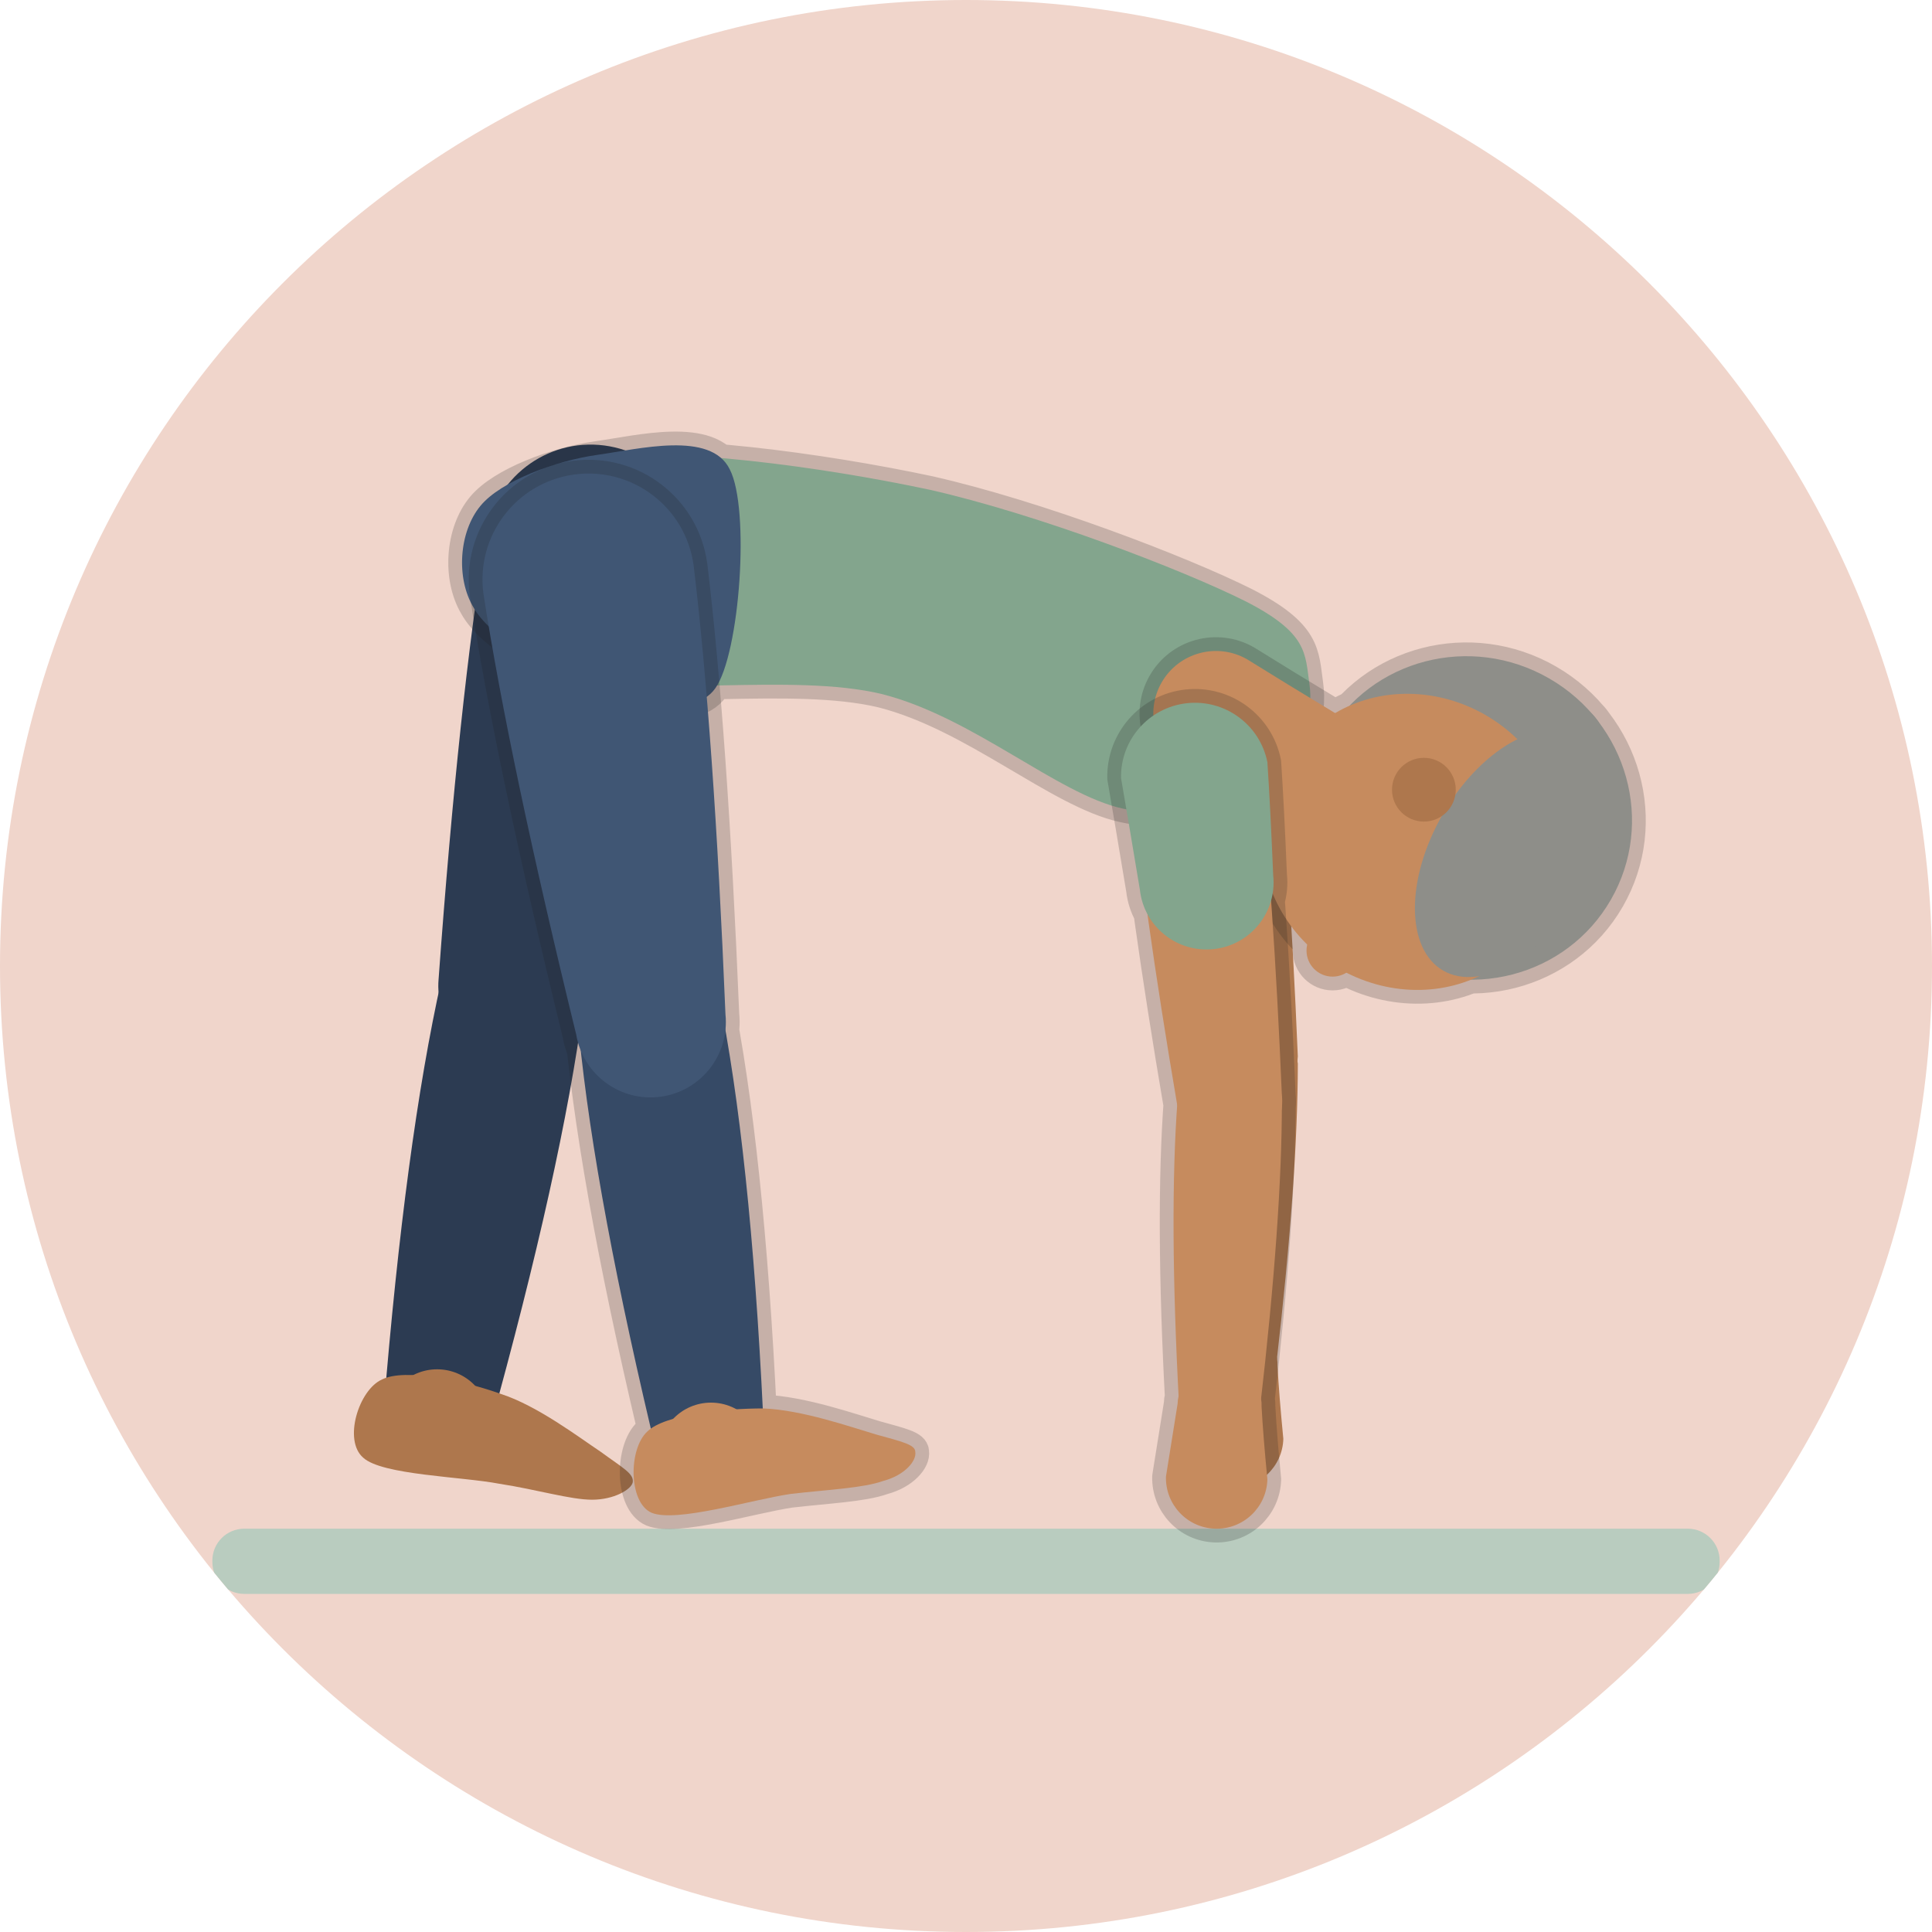
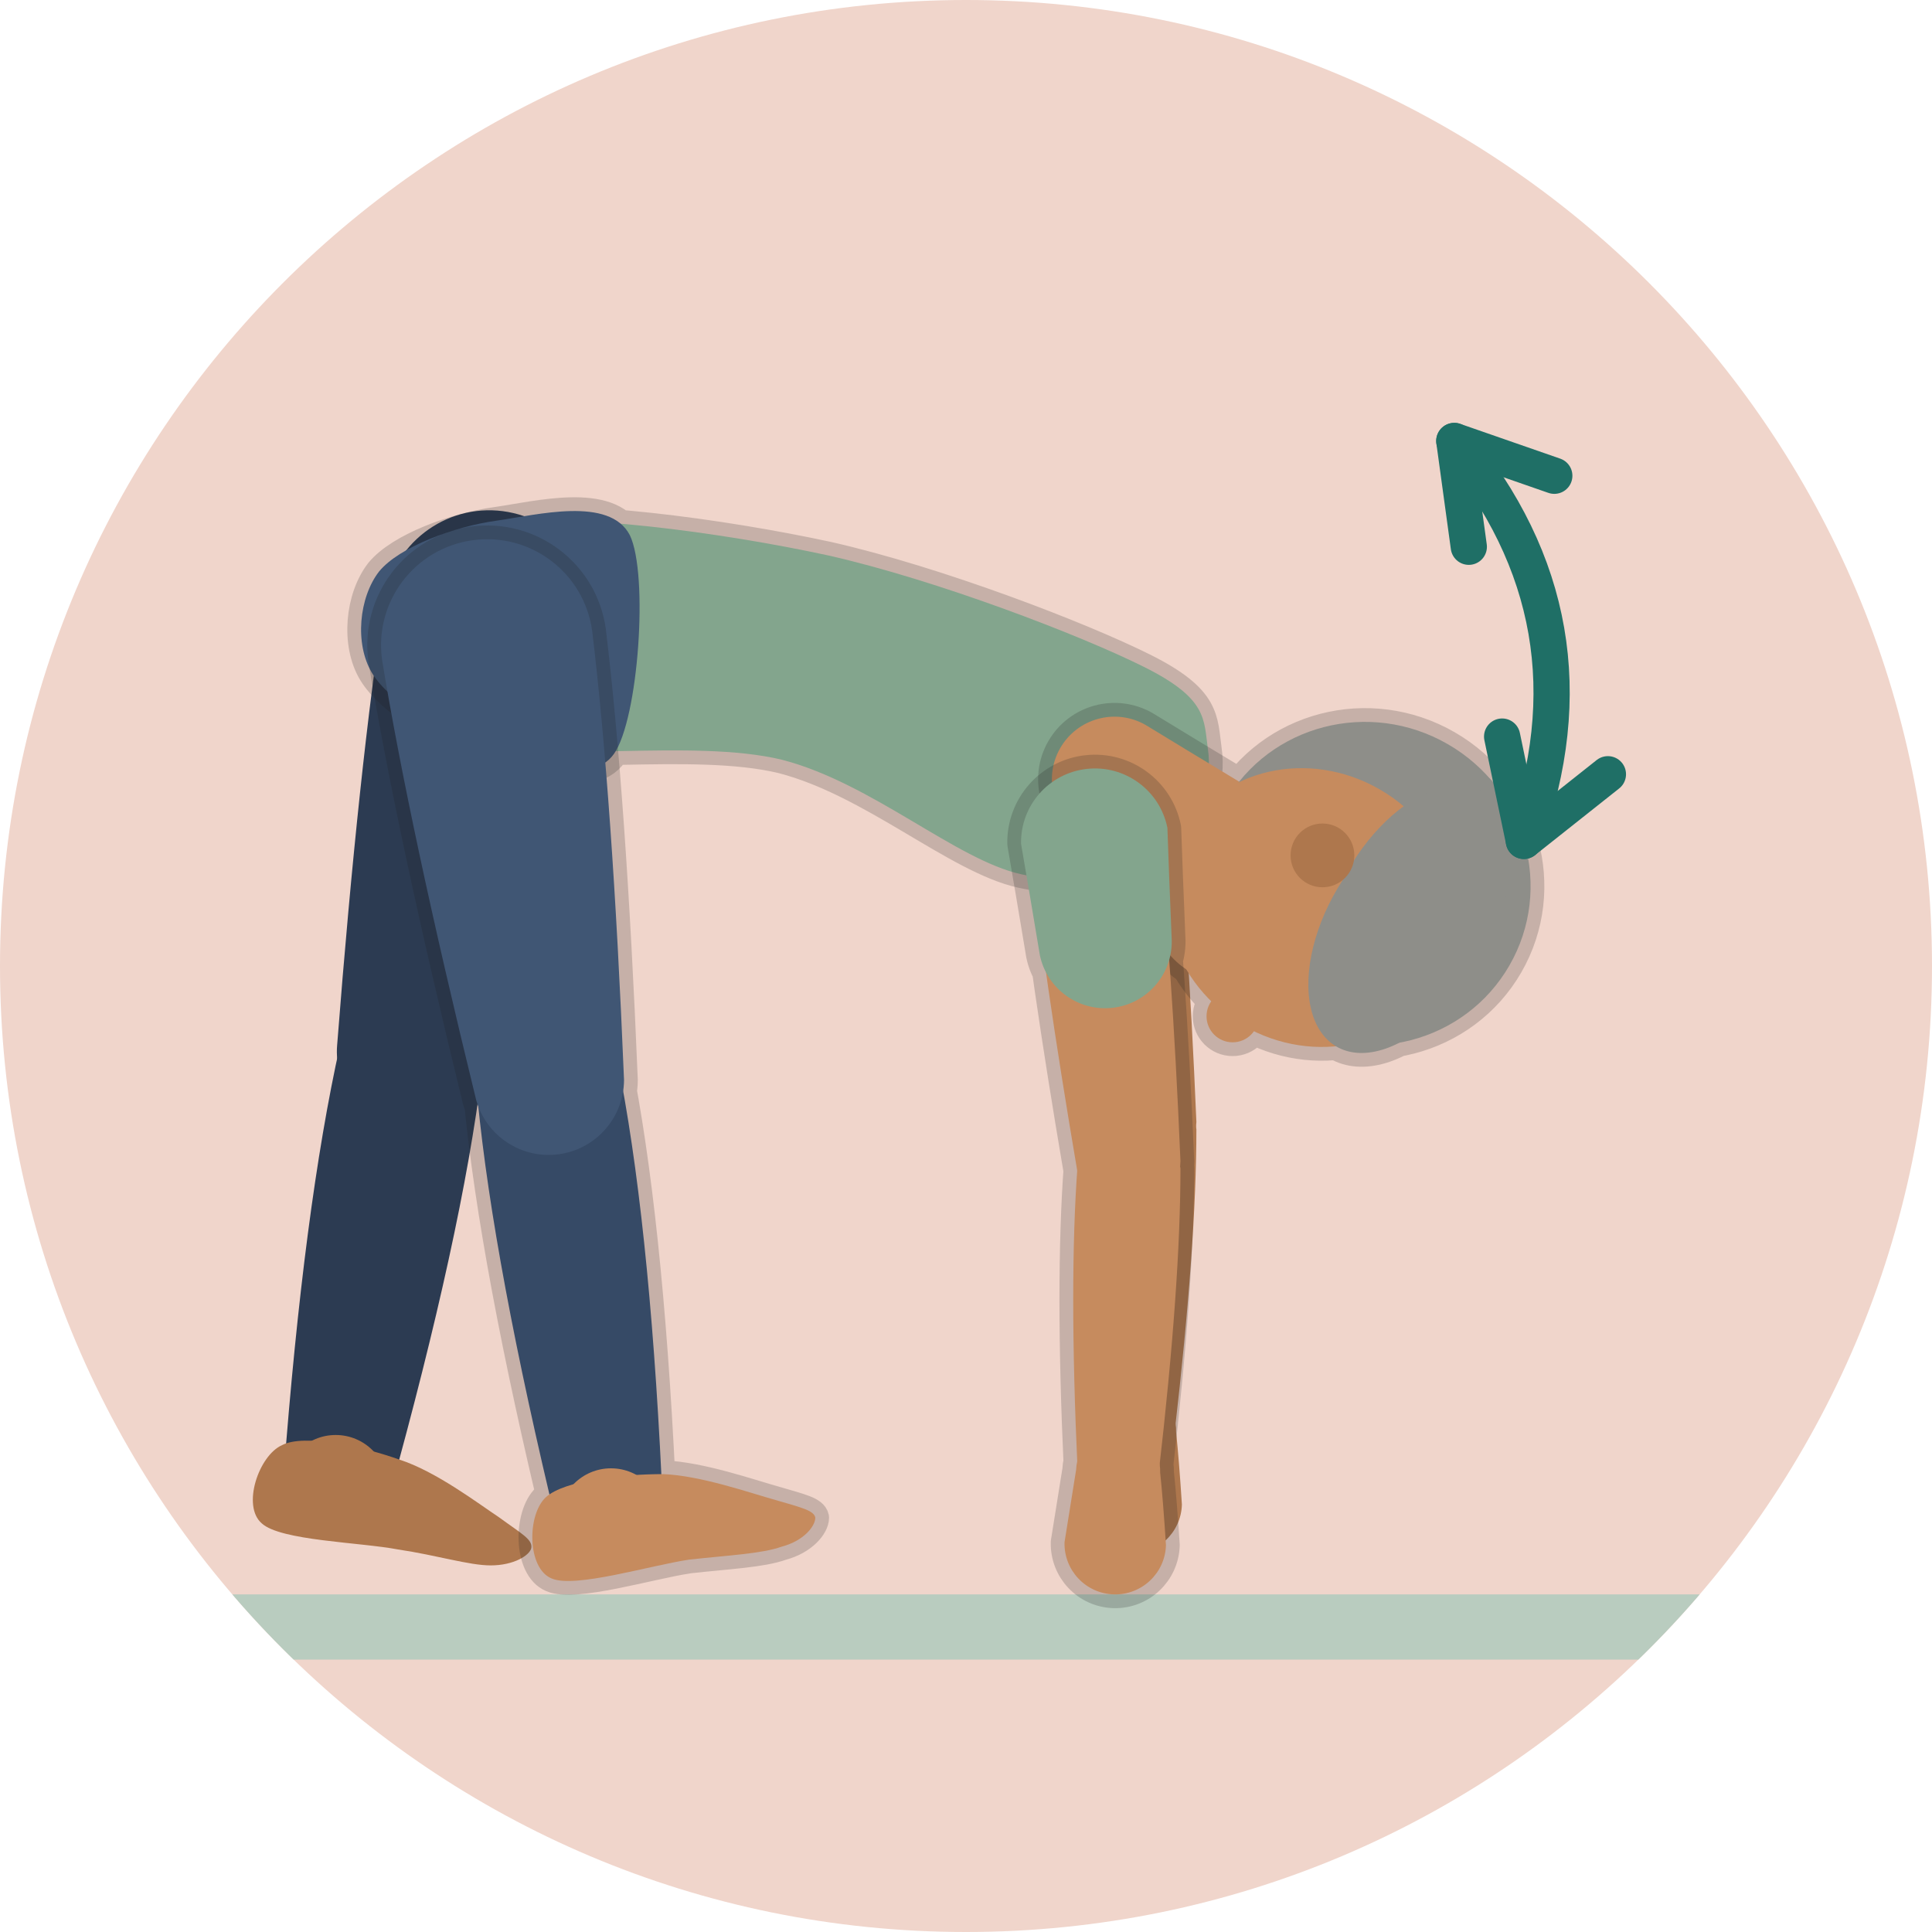
<svg xmlns="http://www.w3.org/2000/svg" viewBox="0 0 200 200" width="400" height="400" role="img" aria-label="Figure facing forward in a wide stance folded halfway with hands reaching to the floor.">
  <circle cx="100" cy="100" r="100" fill="#F0D5CB" />
  <clipPath id="c1npu7lp">
    <circle cx="100" cy="100" r="100" />
  </clipPath>
  <g clip-path="url(#c1npu7lp)">
-     <g transform="translate(100.0 159.0) scale(1.500)">
-       <rect x="-52.011" y="-0.5" width="104.023" height="4.5" rx="2.2" fill="#B9CCBF" />
+     <g transform="translate(100.0 165.8) scale(1.500)">
+       <rect x="-58.985" y="-0.5" width="117.97" height="4.5" rx="2.2" fill="#B9CCBF" />
      <g>
-         <path d="M12.5 -55.2Q13.4 -46.5 15.8 -32.4A3.6 3.6 0 0 0 22.9 -33.1Q22.3 -47.4 21.3 -56.1A4.4 4.4 0 0 0 12.5 -55.2Z" fill="#AE774D" />
-         <path d="M11.9 -55.1Q12.4 -52.2 13.2 -47.4A4.6 4.6 0 0 0 22.3 -48.3Q22.1 -53.2 22.0 -56.2A5.1 5.1 0 0 0 11.9 -55.1Z" fill="#70907A" />
-         <path d="M15.8 -32.9Q15.2 -24.9 15.8 -11.9A2.8 2.8 0 0 0 21.4 -11.7Q22.9 -24.7 22.9 -32.6A3.6 3.6 0 0 0 15.8 -32.9Z" fill="#AE774D" />
-         <path d="M15.7 -11.9Q15.4 -10.0 14.9 -6.9A3.5 3.5 0 0 0 21.9 -6.7Q21.6 -9.8 21.5 -11.7A2.9 2.9 0 0 0 15.7 -11.9Z" fill="#AE774D" />
+         <path d="M5.6 -55.2Q6.4 -46.5 8.8 -32.4A3.6 3.6 0 0 0 15.9 -33.1Q15.3 -47.4 14.3 -56.1A4.4 4.4 0 0 0 5.6 -55.2Z" fill="#AE774D" />
+         <path d="M4.9 -55.1Q5.4 -52.2 6.2 -47.4A4.6 4.6 0 0 0 15.3 -48.3Q15.1 -53.2 15.0 -56.2A5.1 5.1 0 0 0 4.9 -55.1Z" fill="#70907A" />
+         <path d="M8.8 -32.9Q8.2 -24.9 8.8 -11.9A2.8 2.8 0 0 0 14.4 -11.7Q15.9 -24.7 15.9 -32.6A3.6 3.6 0 0 0 8.8 -32.9Z" fill="#AE774D" />
+         <path d="M8.7 -11.9Q8.4 -10.0 7.9 -6.9A3.5 3.5 0 0 0 14.9 -6.7Q14.7 -9.8 14.5 -11.7A2.9 2.9 0 0 0 8.7 -11.9Z" fill="#AE774D" />
      </g>
      <g>
-         <path d="M-36.2 -38.4Q-38.7 -27.2 -40.2 -8.6A3.7 3.7 0 0 0 -32.9 -7.3Q-27.9 -25.3 -26.4 -36.6A5.0 5.0 0 0 0 -36.2 -38.4Z" fill="#2C3B52" />
-         <path d="M-33.1 -69.3Q-35.0 -57.7 -36.4 -38.4A5.2 5.2 0 0 0 -26.2 -36.6Q-21.0 -55.2 -18.7 -66.7A7.3 7.3 0 0 0 -33.1 -69.3Z" fill="#2C3B52" />
-         <path d="M-36.5 -4.3A3.6 3.6 0.0 1 0 -36.5 -11.5A3.6 3.6 0.0 1 0 -36.5 -4.3Z" fill="#AE774D" />
-         <path d="M-40.3 -10.8C-41.9 -10.1 -43.0 -6.6 -41.6 -5.4C-40.3 -4.2 -34.8 -4.1 -32.2 -3.6C-29.6 -3.2 -27.3 -2.5 -25.8 -2.5C-24.3 -2.5 -23.1 -3.2 -23.0 -3.7C-22.9 -4.3 -23.7 -4.7 -25.2 -5.8C-26.7 -6.8 -29.6 -9.0 -32.1 -9.8C-34.6 -10.7 -38.7 -11.6 -40.3 -10.8Z" fill="#AE774D" />
+         <path d="M-43.2 -38.4Q-45.7 -27.2 -47.1 -8.6A3.7 3.7 0 0 0 -39.8 -7.3Q-34.8 -25.3 -33.4 -36.6A5.0 5.0 0 0 0 -43.2 -38.4Z" fill="#2C3B52" />
+         <path d="M-40.1 -69.3Q-41.9 -57.7 -43.4 -38.4A5.2 5.2 0 0 0 -33.2 -36.6Q-27.9 -55.2 -25.7 -66.7A7.3 7.3 0 0 0 -40.1 -69.3Z" fill="#2C3B52" />
+         <path d="M-43.5 -4.3A3.6 3.6 0.0 1 0 -43.5 -11.5A3.6 3.6 0.0 1 0 -43.5 -4.3Z" fill="#AE774D" />
+         <path d="M-47.2 -10.8C-48.8 -10.1 -50.0 -6.6 -48.6 -5.4C-47.3 -4.2 -41.8 -4.1 -39.2 -3.6C-36.5 -3.2 -34.3 -2.5 -32.8 -2.5C-31.2 -2.5 -30.1 -3.2 -30.0 -3.7C-29.9 -4.3 -30.7 -4.7 -32.2 -5.8C-33.7 -6.8 -36.6 -9.0 -39.1 -9.8C-41.6 -10.7 -45.7 -11.6 -47.2 -10.8Z" fill="#AE774D" />
      </g>
      <g>
-         <path d="M-25.5 -74.4C-20.5 -75.2 -10.0 -73.8 -2.5 -72.2C5.0 -70.5 14.9 -66.7 19.3 -64.5C23.6 -62.3 23.4 -60.9 23.7 -58.8C24.0 -56.8 23.3 -53.5 21.2 -52.1C19.0 -50.6 15.3 -49.2 10.8 -50.2C6.3 -51.2 0.5 -56.5 -5.8 -58.1C-12.0 -59.6 -22.1 -57.8 -26.5 -59.3C-31.0 -60.9 -32.6 -65.0 -32.5 -67.5C-32.3 -70.0 -30.5 -73.6 -25.5 -74.4ZM-25.5 -74.6C-22.6 -75.0 -17.6 -76.3 -16.3 -73.6C-14.9 -70.9 -15.6 -60.9 -17.3 -58.5C-19.0 -56.1 -23.8 -58.1 -26.5 -59.1C-29.3 -60.0 -32.9 -62.1 -34.0 -64.1C-35.2 -66.1 -35.0 -69.3 -33.5 -71.1C-32.1 -72.8 -28.3 -74.2 -25.5 -74.6Z" fill="#1E1F1D" stroke="#1E1F1D" stroke-width="1.9" stroke-linejoin="round" opacity="0.2" />
-         <path d="M-25.5 -74.4C-20.5 -75.2 -10.0 -73.8 -2.5 -72.2C5.0 -70.5 14.9 -66.7 19.3 -64.5C23.6 -62.3 23.4 -60.9 23.7 -58.8C24.0 -56.8 23.3 -53.5 21.2 -52.1C19.0 -50.6 15.3 -49.2 10.8 -50.2C6.3 -51.2 0.5 -56.5 -5.8 -58.1C-12.0 -59.6 -22.1 -57.8 -26.5 -59.3C-31.0 -60.9 -32.6 -65.0 -32.5 -67.5C-32.3 -70.0 -30.5 -73.6 -25.5 -74.4Z" fill="#83A58D" />
-         <path d="M-25.5 -74.6C-22.6 -75.0 -17.6 -76.3 -16.3 -73.6C-14.9 -70.9 -15.6 -60.9 -17.3 -58.5C-19.0 -56.1 -23.8 -58.1 -26.5 -59.1C-29.3 -60.0 -32.9 -62.1 -34.0 -64.1C-35.2 -66.1 -35.0 -69.3 -33.5 -71.1C-32.1 -72.8 -28.3 -74.2 -25.5 -74.6Z" fill="#405674" />
+         <path d="M-32.4 -74.4C-27.4 -75.2 -16.9 -73.8 -9.5 -72.2C-2.0 -70.5 7.9 -66.7 12.3 -64.5C16.7 -62.3 16.4 -60.9 16.7 -58.8C17.0 -56.8 16.3 -53.5 14.2 -52.1C12.0 -50.6 8.3 -49.2 3.8 -50.2C-0.7 -51.2 -6.5 -56.5 -12.7 -58.1C-18.9 -59.6 -29.0 -57.8 -33.5 -59.3C-38.0 -60.9 -39.6 -65.0 -39.4 -67.5C-39.3 -70.0 -37.4 -73.6 -32.4 -74.4ZM-32.4 -74.6C-29.6 -75.0 -24.6 -76.3 -23.2 -73.6C-21.9 -70.9 -22.6 -60.9 -24.3 -58.5C-26.0 -56.1 -30.7 -58.1 -33.5 -59.1C-36.3 -60.0 -39.8 -62.1 -41.0 -64.1C-42.2 -66.1 -41.9 -69.3 -40.5 -71.1C-39.1 -72.8 -35.3 -74.2 -32.4 -74.6Z" fill="#1E1F1D" stroke="#1E1F1D" stroke-width="1.9" stroke-linejoin="round" opacity="0.2" />
+         <path d="M-32.4 -74.4C-27.4 -75.2 -16.9 -73.8 -9.5 -72.2C-2.0 -70.5 7.9 -66.7 12.3 -64.5C16.7 -62.3 16.4 -60.9 16.7 -58.8C17.0 -56.8 16.3 -53.5 14.2 -52.1C12.0 -50.6 8.3 -49.2 3.8 -50.2C-0.7 -51.2 -6.5 -56.5 -12.7 -58.1C-18.9 -59.6 -29.0 -57.8 -33.5 -59.3C-38.0 -60.9 -39.6 -65.0 -39.4 -67.5C-39.3 -70.0 -37.4 -73.6 -32.4 -74.4Z" fill="#83A58D" />
+         <path d="M-32.4 -74.6C-29.6 -75.0 -24.6 -76.3 -23.2 -73.6C-21.9 -70.9 -22.6 -60.9 -24.3 -58.5C-26.0 -56.1 -30.7 -58.1 -33.5 -59.1C-36.3 -60.0 -39.8 -62.1 -41.0 -64.1C-42.2 -66.1 -41.9 -69.3 -40.5 -71.1C-39.1 -72.8 -35.3 -74.2 -32.4 -74.6Z" fill="#405674" />
      </g>
      <g>
-         <path d="M15.1 -53.0Q20.6 -50.0 29.5 -45.0A4.0 4.0 0 0 0 33.5 -52.0Q24.7 -57.2 19.4 -60.5A4.3 4.3 0 0 0 15.1 -53.0ZM36.9 -53.5Q38.2 -49.8 40.4 -43.8A1.9 1.9 0 0 0 44.2 -44.5Q44.2 -50.9 44.2 -54.8A3.7 3.7 0 0 0 36.9 -53.5ZM24.9 -55.2A11.1 11.3 120.0 1 0 44.5 -43.9A11.1 11.3 120.0 1 0 24.9 -55.2ZM22.0 -53.0A9.4 10.2 120.0 1 0 39.6 -42.8A9.4 10.2 120.0 1 0 22.0 -53.0ZM25.3 -42.7A5.6 5.6 0.0 1 0 25.3 -53.9A5.6 5.6 0.0 1 0 25.3 -42.7ZM25.3 -38.6A1.8 1.8 0.0 1 0 25.3 -42.2A1.8 1.8 0.0 1 0 25.3 -38.6ZM32.9 -49.8A9.3 5.4 120.0 1 0 42.3 -44.4A9.3 5.4 120.0 1 0 32.9 -49.8ZM31.6 -49.3A2.2 2.2 0.0 1 0 31.6 -53.7A2.2 2.2 0.0 1 0 31.6 -49.3Z" fill="#1E1F1D" stroke="#1E1F1D" stroke-width="1.9" stroke-linejoin="round" opacity="0.2" />
-         <path d="M15.1 -53.0Q20.6 -50.0 29.5 -45.0A4.0 4.0 0 0 0 33.5 -52.0Q24.7 -57.2 19.4 -60.5A4.3 4.3 0 0 0 15.1 -53.0Z" fill="#C68B5E" />
-         <path d="M36.9 -53.5Q38.2 -49.8 40.4 -43.8A1.9 1.9 0 0 0 44.2 -44.5Q44.2 -50.9 44.2 -54.8A3.7 3.7 0 0 0 36.9 -53.5Z" fill="#8E8E89" />
-         <path d="M24.9 -55.2A11.1 11.3 120.0 1 0 44.5 -43.9A11.1 11.3 120.0 1 0 24.9 -55.2Z" fill="#8E8E89" />
-         <path d="M22.0 -53.0A9.4 10.2 120.0 1 0 39.6 -42.8A9.4 10.2 120.0 1 0 22.0 -53.0Z" fill="#C68B5E" />
-         <path d="M25.3 -42.7A5.6 5.6 0.0 1 0 25.3 -53.9A5.6 5.6 0.0 1 0 25.3 -42.7Z" fill="#C68B5E" />
-         <path d="M25.3 -38.6A1.8 1.8 0.0 1 0 25.3 -42.2A1.8 1.8 0.0 1 0 25.3 -38.6Z" fill="#C68B5E" />
-         <path d="M32.9 -49.8A9.3 5.4 120.0 1 0 42.3 -44.4A9.3 5.4 120.0 1 0 32.9 -49.8Z" fill="#8E8E89" />
-         <path d="M31.6 -49.3A2.2 2.2 0.0 1 0 31.6 -53.7A2.2 2.2 0.0 1 0 31.6 -49.3Z" fill="#AE774D" />
+         <path d="M8.1 -53.0Q13.6 -50.0 22.5 -45.0A4.0 4.0 0 0 0 26.5 -52.0Q17.8 -57.2 12.4 -60.5A4.3 4.3 0 0 0 8.1 -53.0ZM29.9 -53.5Q31.3 -49.8 33.4 -43.8A1.9 1.9 0 0 0 37.2 -44.5Q37.2 -50.9 37.2 -54.8A3.7 3.7 0 0 0 29.9 -53.5ZM17.9 -55.2A11.1 11.3 120.0 1 0 37.5 -43.9A11.1 11.3 120.0 1 0 17.9 -55.2ZM15.0 -53.0A9.4 10.2 120.0 1 0 32.7 -42.8A9.4 10.2 120.0 1 0 15.0 -53.0ZM18.3 -42.7A5.6 5.6 0.0 1 0 18.3 -53.9A5.6 5.6 0.0 1 0 18.3 -42.7ZM18.4 -38.6A1.8 1.8 0.0 1 0 18.4 -42.2A1.8 1.8 0.0 1 0 18.4 -38.6ZM26.0 -49.8A9.3 5.4 120.0 1 0 35.3 -44.4A9.3 5.4 120.0 1 0 26.0 -49.8ZM24.6 -49.3A2.2 2.2 0.0 1 0 24.6 -53.7A2.2 2.2 0.0 1 0 24.6 -49.3Z" fill="#1E1F1D" stroke="#1E1F1D" stroke-width="1.9" stroke-linejoin="round" opacity="0.2" />
+         <path d="M8.1 -53.0Q13.6 -50.0 22.5 -45.0A4.0 4.0 0 0 0 26.5 -52.0Q17.8 -57.2 12.4 -60.5A4.3 4.3 0 0 0 8.1 -53.0Z" fill="#C68B5E" />
+         <path d="M29.9 -53.5Q31.3 -49.8 33.4 -43.8A1.9 1.9 0 0 0 37.2 -44.5Q37.2 -50.9 37.2 -54.8A3.7 3.7 0 0 0 29.9 -53.5Z" fill="#8E8E89" />
+         <path d="M17.9 -55.2A11.1 11.3 120.0 1 0 37.5 -43.9A11.1 11.3 120.0 1 0 17.9 -55.2Z" fill="#8E8E89" />
+         <path d="M15.0 -53.0A9.4 10.2 120.0 1 0 32.7 -42.8A9.4 10.2 120.0 1 0 15.0 -53.0Z" fill="#C68B5E" />
+         <path d="M18.3 -42.7A5.6 5.6 0.0 1 0 18.3 -53.9A5.6 5.6 0.0 1 0 18.3 -42.7Z" fill="#C68B5E" />
+         <path d="M18.4 -38.6A1.8 1.8 0.0 1 0 18.4 -42.2A1.8 1.8 0.0 1 0 18.4 -38.6Z" fill="#C68B5E" />
+         <path d="M26.0 -49.8A9.3 5.4 120.0 1 0 35.3 -44.4A9.3 5.4 120.0 1 0 26.0 -49.8Z" fill="#8E8E89" />
+         <path d="M24.6 -49.3A2.2 2.2 0.0 1 0 24.6 -53.7A2.2 2.2 0.0 1 0 24.6 -49.3Z" fill="#AE774D" />
      </g>
      <g>
-         <path d="M-26.7 -34.6Q-25.6 -23.3 -21.2 -5.1A3.7 3.7 0 0 0 -13.9 -6.1Q-14.7 -24.8 -16.8 -36.0A5.0 5.0 0 0 0 -26.7 -34.6ZM-33.3 -65.0Q-31.5 -53.4 -26.9 -34.6A5.2 5.2 0 0 0 -16.6 -36.0Q-17.4 -55.4 -18.8 -67.0A7.3 7.3 0 0 0 -33.3 -65.0ZM-17.6 -2.0A3.6 3.6 0.0 1 0 -17.6 -9.2A3.6 3.6 0.0 1 0 -17.6 -2.0ZM-22.0 -7.2C-23.3 -6.0 -23.3 -2.3 -21.7 -1.6C-20.0 -0.9 -14.8 -2.5 -12.1 -2.9C-9.5 -3.2 -7.1 -3.3 -5.7 -3.8C-4.2 -4.2 -3.4 -5.2 -3.5 -5.8C-3.5 -6.3 -4.4 -6.5 -6.2 -7.0C-7.9 -7.5 -11.3 -8.7 -14.0 -8.8C-16.6 -8.8 -20.8 -8.4 -22.0 -7.2Z" fill="#1E1F1D" stroke="#1E1F1D" stroke-width="1.9" stroke-linejoin="round" opacity="0.2" />
-         <path d="M-26.7 -34.6Q-25.6 -23.3 -21.2 -5.1A3.7 3.7 0 0 0 -13.9 -6.1Q-14.7 -24.8 -16.8 -36.0A5.0 5.0 0 0 0 -26.7 -34.6Z" fill="#364A66" />
-         <path d="M-33.3 -65.0Q-31.5 -53.4 -26.9 -34.6A5.2 5.2 0 0 0 -16.6 -36.0Q-17.4 -55.4 -18.8 -67.0A7.3 7.3 0 0 0 -33.3 -65.0Z" fill="#405674" />
-         <path d="M-17.6 -2.0A3.6 3.6 0.0 1 0 -17.6 -9.2A3.6 3.6 0.0 1 0 -17.6 -2.0Z" fill="#C68B5E" />
-         <path d="M-22.0 -7.2C-23.3 -6.0 -23.3 -2.3 -21.7 -1.6C-20.0 -0.9 -14.8 -2.5 -12.1 -2.9C-9.5 -3.2 -7.1 -3.3 -5.7 -3.8C-4.2 -4.2 -3.4 -5.2 -3.5 -5.8C-3.5 -6.3 -4.4 -6.5 -6.2 -7.0C-7.9 -7.5 -11.3 -8.7 -14.0 -8.8C-16.6 -8.8 -20.8 -8.4 -22.0 -7.2Z" fill="#C68B5E" />
+         <path d="M-33.7 -34.6Q-32.6 -23.3 -28.2 -5.1A3.7 3.7 0 0 0 -20.9 -6.1Q-21.7 -24.8 -23.8 -36.0A5.0 5.0 0 0 0 -33.7 -34.6ZM-40.3 -65.0Q-38.4 -53.4 -33.8 -34.6A5.2 5.2 0 0 0 -23.6 -36.0Q-24.4 -55.4 -25.8 -67.0A7.3 7.3 0 0 0 -40.3 -65.0ZM-24.5 -2.0A3.6 3.6 0.0 1 0 -24.5 -9.2A3.6 3.6 0.0 1 0 -24.5 -2.0ZM-29.0 -7.2C-30.3 -6.0 -30.3 -2.3 -28.6 -1.6C-27.0 -0.9 -21.8 -2.5 -19.1 -2.9C-16.4 -3.2 -14.1 -3.3 -12.7 -3.8C-11.2 -4.2 -10.4 -5.2 -10.4 -5.8C-10.5 -6.3 -11.4 -6.5 -13.1 -7.0C-14.9 -7.5 -18.3 -8.7 -20.9 -8.8C-23.6 -8.8 -27.7 -8.4 -29.0 -7.2Z" fill="#1E1F1D" stroke="#1E1F1D" stroke-width="1.9" stroke-linejoin="round" opacity="0.2" />
+         <path d="M-33.7 -34.6Q-32.6 -23.3 -28.2 -5.1A3.7 3.7 0 0 0 -20.9 -6.1Q-21.7 -24.8 -23.8 -36.0A5.0 5.0 0 0 0 -33.7 -34.6Z" fill="#364A66" />
+         <path d="M-40.3 -65.0Q-38.4 -53.4 -33.8 -34.6A5.2 5.2 0 0 0 -23.6 -36.0Q-24.4 -55.4 -25.8 -67.0A7.3 7.3 0 0 0 -40.3 -65.0Z" fill="#405674" />
+         <path d="M-24.5 -2.0A3.6 3.6 0.0 1 0 -24.5 -9.2A3.6 3.6 0.0 1 0 -24.5 -2.0Z" fill="#C68B5E" />
+         <path d="M-29.0 -7.2C-30.3 -6.0 -30.3 -2.3 -28.6 -1.6C-27.0 -0.9 -21.8 -2.5 -19.1 -2.9C-16.4 -3.2 -14.1 -3.3 -12.7 -3.8C-11.2 -4.2 -10.4 -5.2 -10.4 -5.8C-10.5 -6.3 -11.4 -6.5 -13.1 -7.0C-14.9 -7.5 -18.3 -8.7 -20.9 -8.8C-23.6 -8.8 -27.7 -8.4 -29.0 -7.2Z" fill="#C68B5E" />
      </g>
      <g>
-         <path d="M11.4 -52.4Q12.2 -43.7 14.6 -29.6A3.6 3.6 0 0 0 21.8 -30.4Q21.2 -44.6 20.2 -53.3A4.4 4.4 0 0 0 11.4 -52.4ZM10.7 -52.3Q11.2 -49.4 12.0 -44.6A4.6 4.6 0 0 0 21.2 -45.6Q21.0 -50.4 20.8 -53.4A5.1 5.1 0 0 0 10.7 -52.3ZM14.6 -30.1Q14.0 -22.1 14.7 -9.1A2.8 2.8 0 0 0 20.3 -8.9Q21.8 -21.9 21.8 -29.9A3.6 3.6 0 0 0 14.6 -30.1ZM14.6 -9.1Q14.3 -7.2 13.8 -4.1A3.5 3.5 0 0 0 20.8 -3.9Q20.5 -7.0 20.4 -8.9A2.9 2.9 0 0 0 14.6 -9.1Z" fill="#1E1F1D" stroke="#1E1F1D" stroke-width="1.9" stroke-linejoin="round" opacity="0.2" />
-         <path d="M11.4 -52.4Q12.2 -43.7 14.6 -29.6A3.6 3.6 0 0 0 21.8 -30.4Q21.2 -44.6 20.2 -53.3A4.4 4.4 0 0 0 11.4 -52.4Z" fill="#C68B5E" />
-         <path d="M10.7 -52.3Q11.2 -49.4 12.0 -44.6A4.6 4.6 0 0 0 21.2 -45.6Q21.0 -50.4 20.8 -53.4A5.1 5.1 0 0 0 10.7 -52.3Z" fill="#83A58D" />
-         <path d="M14.6 -30.1Q14.0 -22.1 14.7 -9.1A2.8 2.8 0 0 0 20.3 -8.9Q21.8 -21.9 21.8 -29.9A3.6 3.6 0 0 0 14.6 -30.1Z" fill="#C68B5E" />
-         <path d="M14.6 -9.1Q14.3 -7.2 13.8 -4.1A3.5 3.5 0 0 0 20.8 -3.9Q20.5 -7.0 20.4 -8.9A2.9 2.9 0 0 0 14.6 -9.1Z" fill="#C68B5E" />
+         <path d="M4.4 -52.4Q5.3 -43.7 7.7 -29.6A3.6 3.6 0 0 0 14.8 -30.4Q14.2 -44.6 13.2 -53.3A4.4 4.4 0 0 0 4.4 -52.4ZM3.8 -52.3Q4.3 -49.4 5.1 -44.6A4.6 4.6 0 0 0 14.2 -45.6Q14.0 -50.4 13.9 -53.4A5.1 5.1 0 0 0 3.8 -52.3ZM7.7 -30.1Q7.1 -22.1 7.7 -9.1A2.8 2.8 0 0 0 13.3 -8.9Q14.8 -21.9 14.8 -29.9A3.6 3.6 0 0 0 7.7 -30.1ZM7.6 -9.1Q7.3 -7.2 6.8 -4.1A3.5 3.5 0 0 0 13.8 -3.9Q13.6 -7.0 13.4 -8.9A2.9 2.9 0 0 0 7.6 -9.1Z" fill="#1E1F1D" stroke="#1E1F1D" stroke-width="1.9" stroke-linejoin="round" opacity="0.2" />
+         <path d="M4.4 -52.4Q5.3 -43.7 7.7 -29.6A3.6 3.6 0 0 0 14.8 -30.4Q14.2 -44.6 13.2 -53.3A4.4 4.4 0 0 0 4.4 -52.4Z" fill="#C68B5E" />
+         <path d="M3.8 -52.3Q4.3 -49.4 5.1 -44.6A4.6 4.6 0 0 0 14.2 -45.6Q14.0 -50.4 13.9 -53.4A5.1 5.1 0 0 0 3.8 -52.3Z" fill="#83A58D" />
+         <path d="M7.7 -30.1Q7.1 -22.1 7.7 -9.1A2.8 2.8 0 0 0 13.3 -8.9Q14.8 -21.9 14.8 -29.9A3.6 3.6 0 0 0 7.7 -30.1Z" fill="#C68B5E" />
+         <path d="M7.6 -9.1Q7.3 -7.2 6.8 -4.1A3.5 3.5 0 0 0 13.8 -3.9Q13.6 -7.0 13.4 -8.9A2.9 2.9 0 0 0 7.6 -9.1Z" fill="#C68B5E" />
+       </g>
+       <g fill="none" stroke="#1F6F66" stroke-width="2.5" stroke-linecap="round" stroke-linejoin="round">
+         <path d="M38.5 -52.5Q44.0 -67.7 33.7 -80.1" />
+         <path d="M40.6 -77.7L33.7 -80.1L34.7 -72.8" />
+         <path d="M37.0 -59.7L38.5 -52.5L44.3 -57.1" />
      </g>
    </g>
  </g>
</svg>
